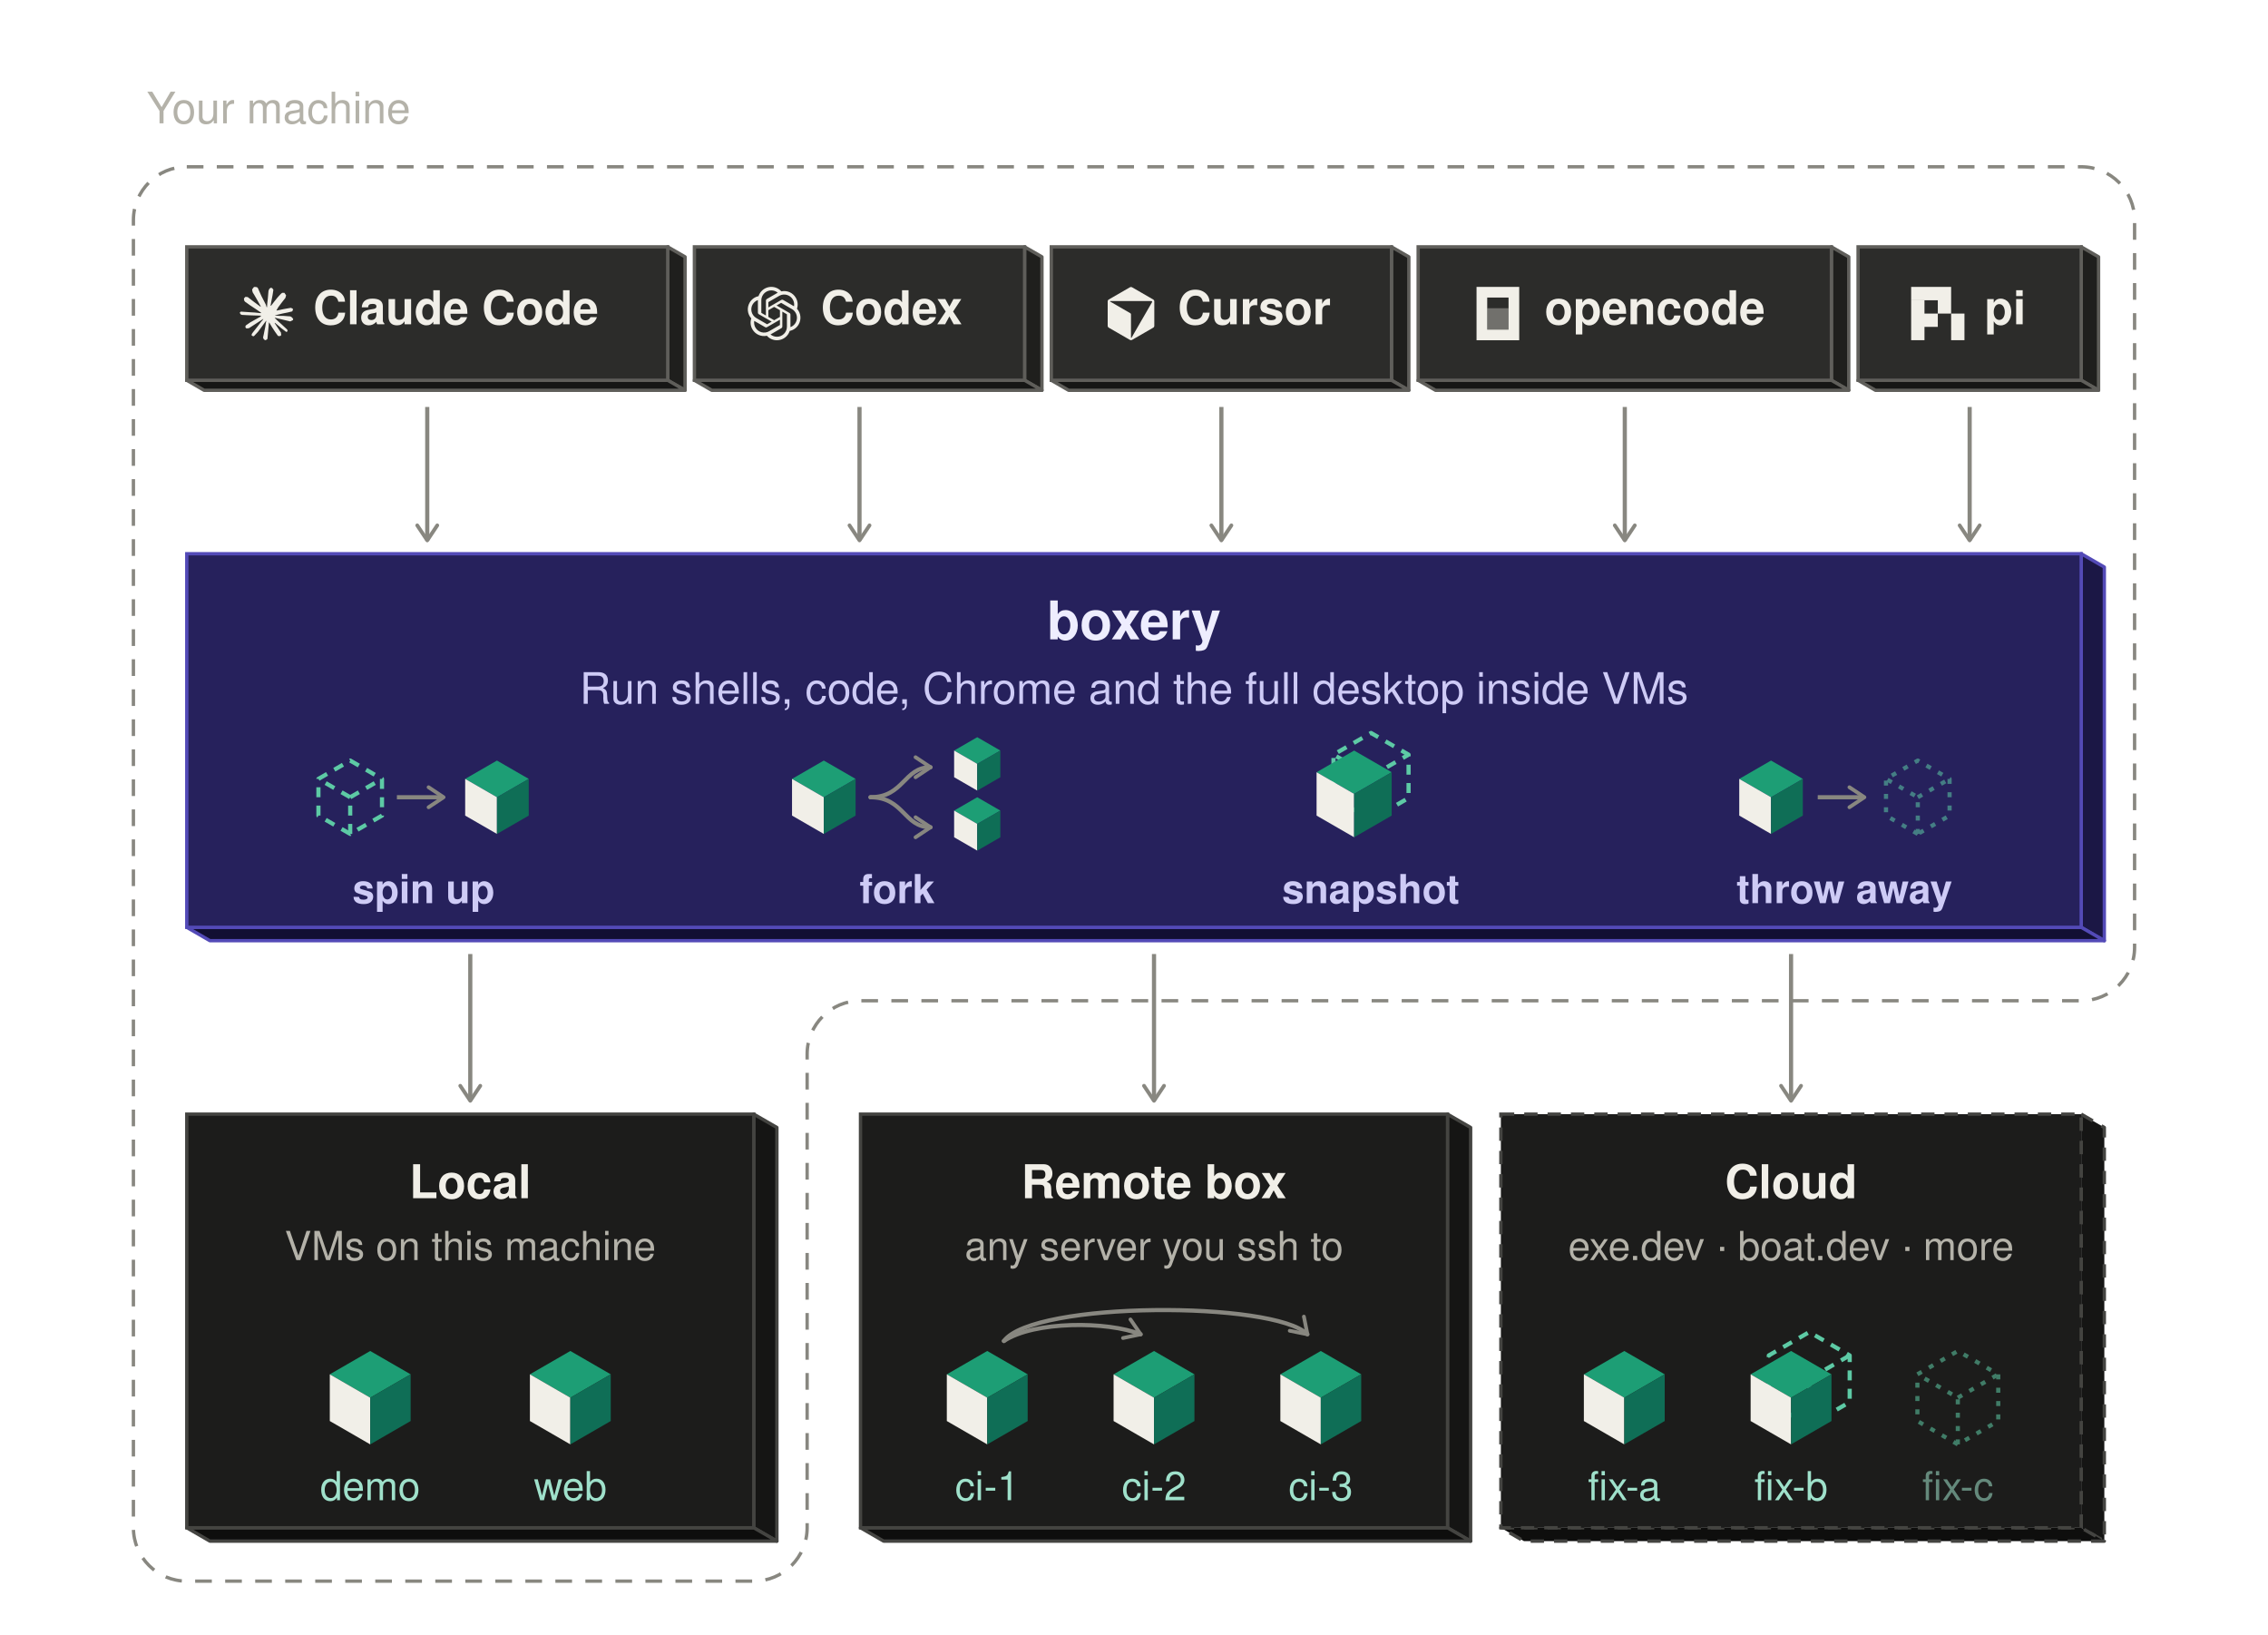
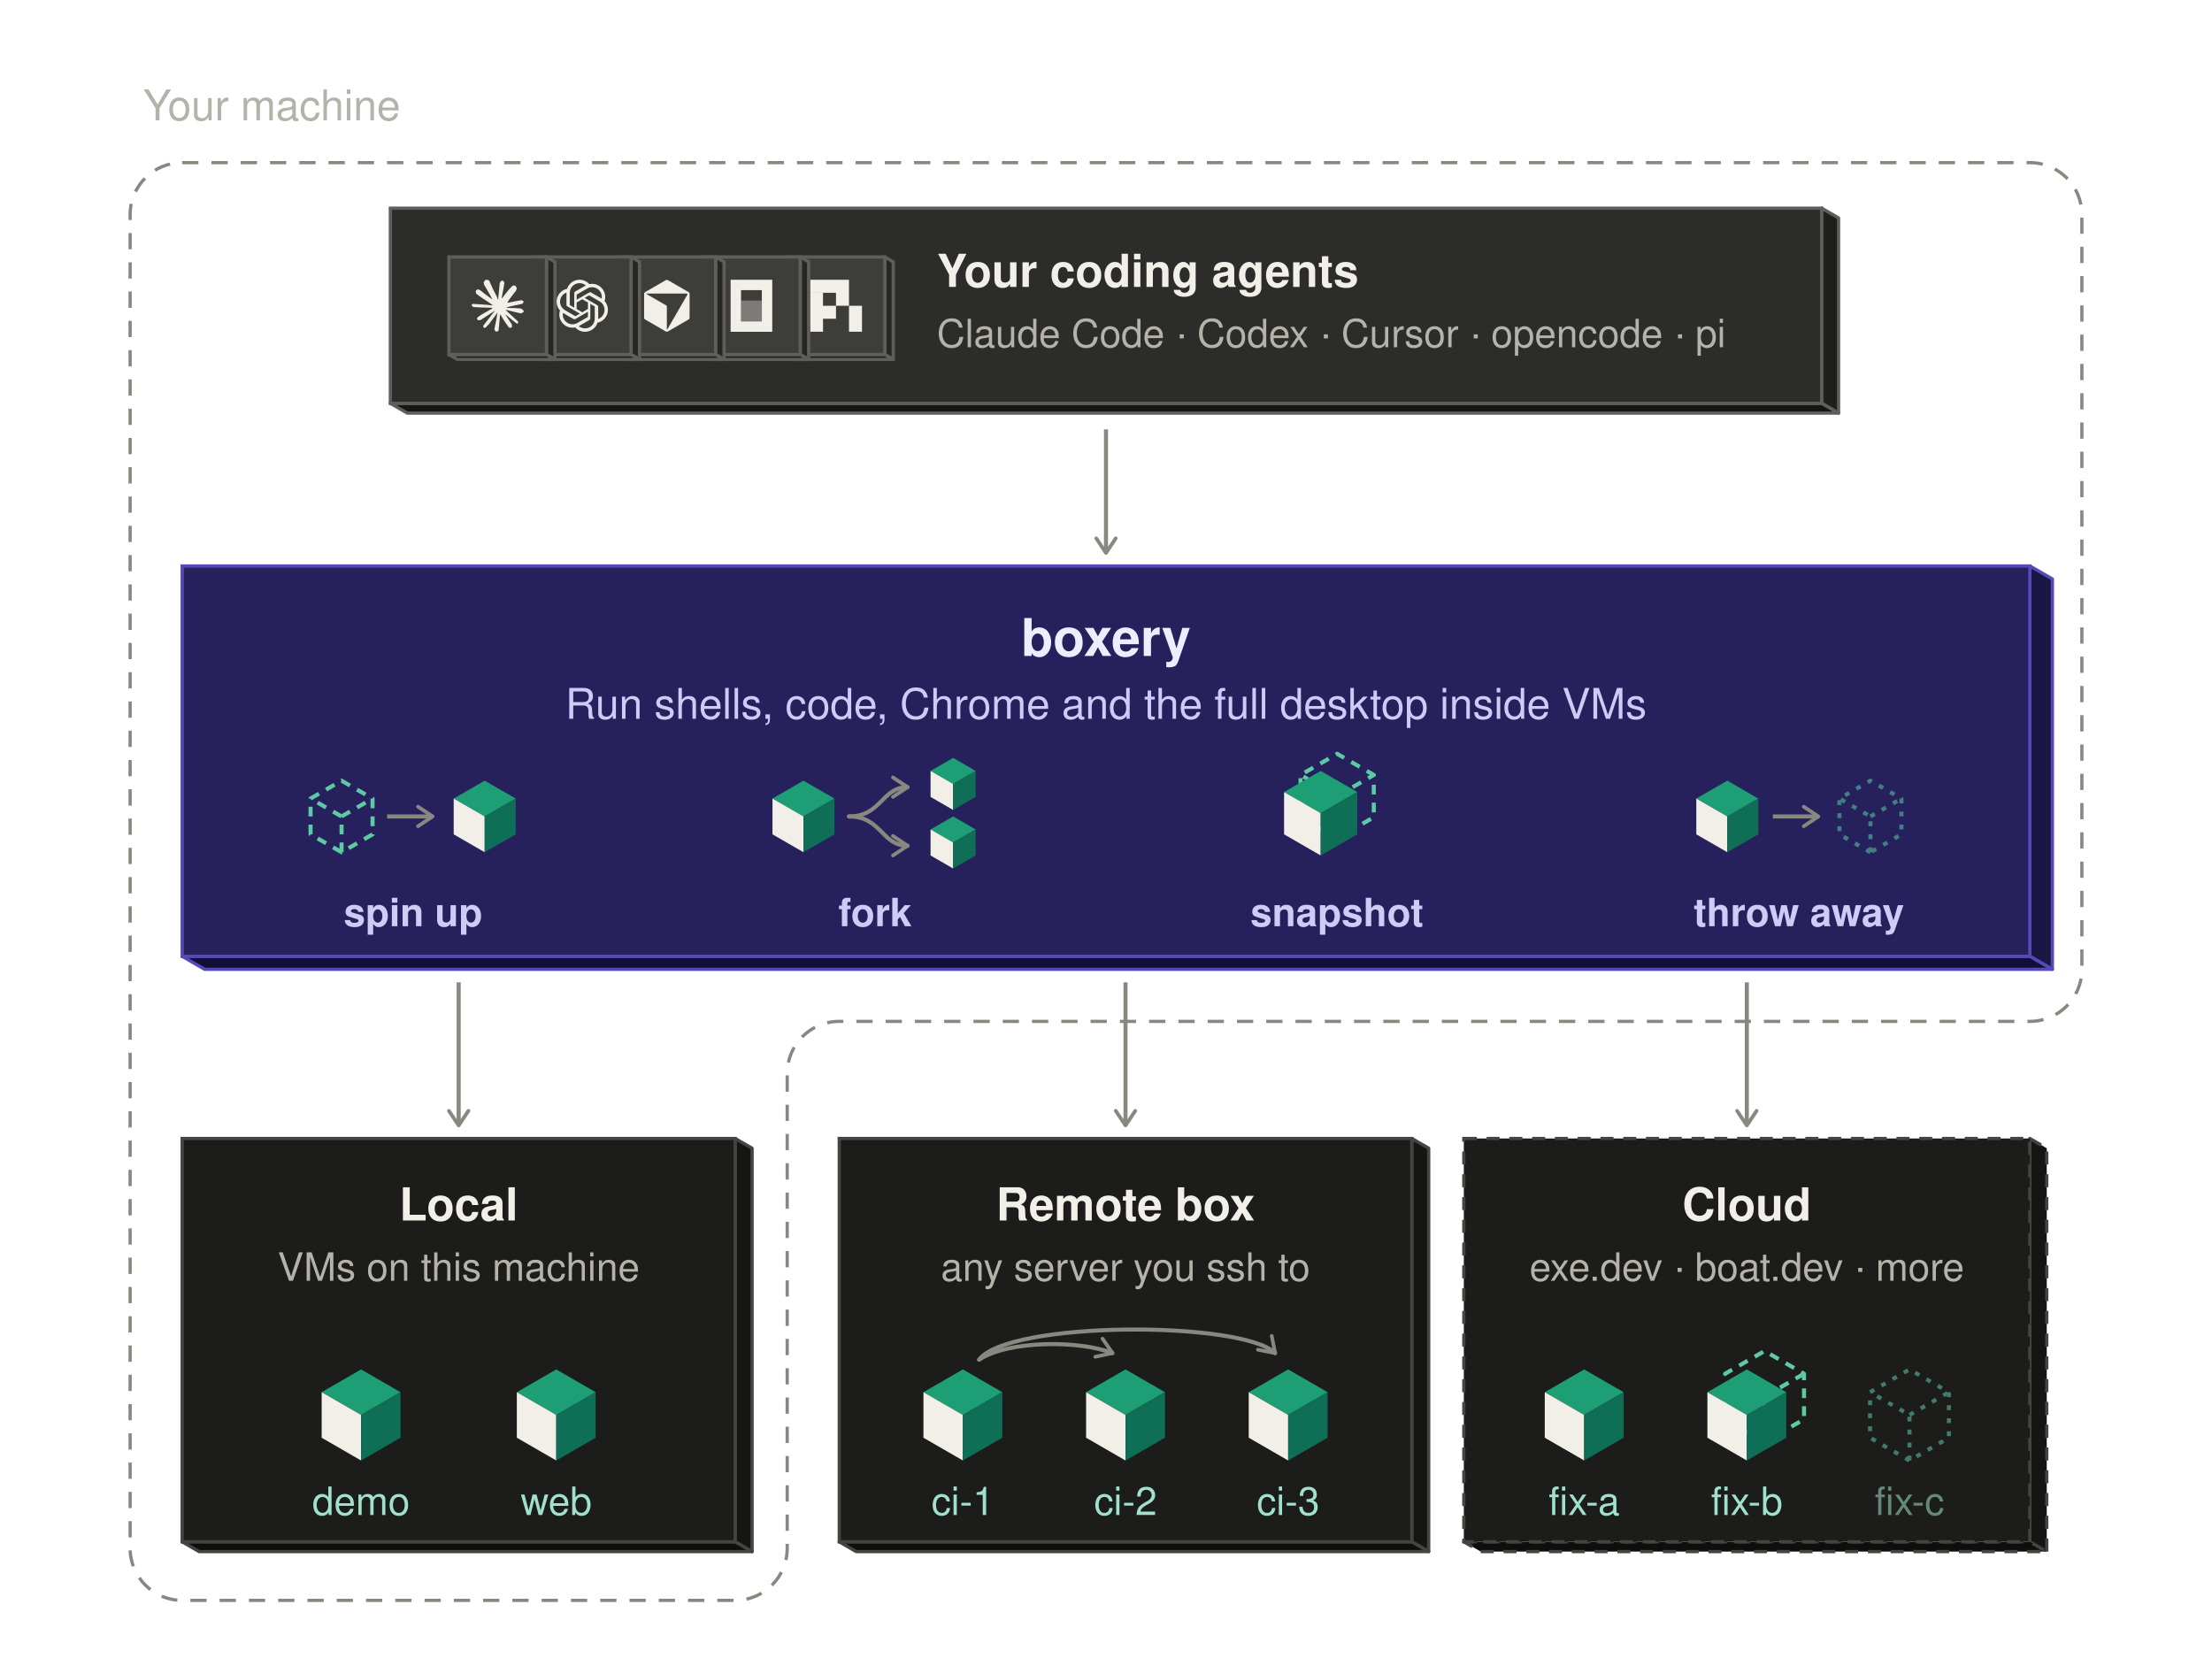
- <svg xmlns="http://www.w3.org/2000/svg" viewBox="0 0 680 490" width="680" height="490" role="img" aria-labelledby="t d">
+ <svg xmlns="http://www.w3.org/2000/svg" viewBox="0 0 680 512" width="680" height="512" role="img" aria-labelledby="t d">
  <defs>
    <marker id="arrow" viewBox="0 0 10 10" refX="8" refY="5" markerWidth="6" markerHeight="6" orient="auto-start-reverse">
      <path d="M2 1L8 5L2 9" fill="none" stroke="#888780" stroke-width="1.5" stroke-linecap="round" stroke-linejoin="round" />
    </marker>
  </defs>
  <g font-family="-apple-system, BlinkMacSystemFont, 'Segoe UI', Helvetica, Arial, sans-serif" text-anchor="middle" dominant-baseline="central">
    <text x="44" y="34" font-size="13" text-anchor="start" fill="#B4B2A9">Your machine</text>
-     <path d="M56 50 H624 A16 16 0 0 1 640 66 V284 A16 16 0 0 1 624 300 H258 A16 16 0 0 0 242 316 V458 A16 16 0 0 1 226 474 H56 A16 16 0 0 1 40 458 V66 A16 16 0 0 1 56 50 Z" fill="none" stroke="#888780" stroke-width="1" stroke-dasharray="5 4" />
-     <polygon points="200.20,74.00 205.40,77.00 205.40,117.00 200.20,114.00" fill="#1F1F1D" stroke="#5F5E5A" stroke-width="1" stroke-linejoin="round" />
-     <polygon points="56.00,114.00 200.20,114.00 205.40,117.00 61.20,117.00" fill="#161615" stroke="#5F5E5A" stroke-width="1" stroke-linejoin="round" />
-     <rect x="56" y="74" width="144.2" height="40" fill="#2C2C2A" stroke="#5F5E5A" />
-     <svg x="71.9" y="86" width="16" height="16" viewBox="0 0 24 24" fill="#F1EFE8">
-       <path d="m4.714 15.956 4.717-2.647.079-.231-.079-.128h-.231l-.789-.049-2.696-.073-2.337-.097-2.265-.121-.571-.121-.534-.704.055-.352.48-.322.686.061 1.518.103 2.277.158 1.651.097 2.447.255h.389l.055-.158-.134-.097-.103-.097L6.973 9.836l-2.55-1.688-1.336-.971-.723-.492-.364-.461-.158-1.008.656-.723.88.061.225.061.892.686 1.906 1.475 2.489 1.834.364.303.146-.103.018-.073-.164-.273-1.354-2.447-1.445-2.489-.643-1.032-.17-.619c-.061-.255-.103-.467-.103-.729L6.287.134 6.7 0l.996.134.419.364.619 1.415 1.002 2.228 1.554 3.03.455.898.243.832.091.255h.158v-.146l.128-1.706.237-2.095.231-2.696.079-.759.376-.911.747-.492.583.279.48.686-.067.443-.285 1.852-.559 2.902-.364 1.943h.212l.243-.243.984-1.305 1.651-2.064.729-.82.85-.905.546-.431h1.032l.759 1.129-.34 1.166-1.062 1.348-.88 1.141-1.263 1.7-.789 1.36.073.109.188-.018 2.853-.607 1.542-.279 1.84-.316.832.389.091.395-.328.807-1.967.486-2.307.461-3.436.814-.043.03.049.061 1.548.146.662.036h1.621l3.018.225.789.522.474.638-.079.486-1.214.619-1.639-.389-3.825-.911-1.311-.328h-.182v.109l1.093 1.069 2.003 1.809 2.507 2.331.128.577-.322.455-.34-.049-2.204-1.657-.85-.747-1.925-1.621h-.128v.17l.443.65 2.344 3.521.121 1.081-.17.352-.607.212-.668-.121-1.372-1.925L14.38 17.959l-1.141-1.943-.14.079-.674 7.255-.316.37-.729.279-.607-.461-.322-.747.322-1.475.389-1.925.316-1.53.285-1.9.17-.631-.012-.043-.14.018-1.433 1.967-2.18 2.945-1.724 1.846-.413.164-.716-.37.067-.662.401-.589 2.386-3.036 1.439-1.882.929-1.087-.006-.158h-.055l-6.338 4.116-1.129.146-.486-.455.061-.747.231-.243 1.906-1.311Z" />
-     </svg>
-     <text x="93.9" y="94" font-size="14" font-weight="600" text-anchor="start" fill="#F1EFE8">Claude Code</text>
-     <line x1="128.1" y1="122" x2="128.1" y2="162" stroke="#888780" stroke-width="1.25" marker-end="url(#arrow)" />
-     <polygon points="307.20,74.00 312.40,77.00 312.40,117.00 307.20,114.00" fill="#1F1F1D" stroke="#5F5E5A" stroke-width="1" stroke-linejoin="round" />
-     <polygon points="208.20,114.00 307.20,114.00 312.40,117.00 213.40,117.00" fill="#161615" stroke="#5F5E5A" stroke-width="1" stroke-linejoin="round" />
-     <rect x="208.2" y="74" width="99" height="40" fill="#2C2C2A" stroke="#5F5E5A" />
-     <svg x="224.1" y="86" width="16" height="16" viewBox="0 0 24 24" fill="#F1EFE8">
-       <path d="M22.282 9.821a5.985 5.985 0 0 0-.516-4.911 6.046 6.046 0 0 0-6.51-2.9A6.065 6.065 0 0 0 4.981 4.182a5.985 5.985 0 0 0-3.998 2.9 6.046 6.046 0 0 0 .743 7.097 5.98 5.98 0 0 0 .511 4.911 6.051 6.051 0 0 0 6.515 2.9A5.985 5.985 0 0 0 13.26 24a6.056 6.056 0 0 0 5.772-4.206 5.989 5.989 0 0 0 3.998-2.9 6.056 6.056 0 0 0-.748-7.073zm-9.022 12.608a4.476 4.476 0 0 1-2.876-1.041l.142-.08 4.778-2.758a.795.795 0 0 0 .393-.681v-6.737l2.02 1.169a.071.071 0 0 1 .038.052v5.583a4.504 4.504 0 0 1-4.495 4.494zm-9.661-4.125a4.471 4.471 0 0 1-.535-3.014l.142.085 4.783 2.758a.771.771 0 0 0 .781 0l5.843-3.369v2.332a.08.08 0 0 1-.033.061L9.74 19.95a4.499 4.499 0 0 1-6.141-1.646zM2.341 7.896a4.485 4.485 0 0 1 2.365-1.973V11.6a.766.766 0 0 0 .388.676l5.814 3.354-2.02 1.169a.076.076 0 0 1-.071 0l-4.83-2.787A4.504 4.504 0 0 1 2.341 7.872zm16.596 3.856L13.104 8.364 15.119 7.2a.076.076 0 0 1 .071 0l4.83 2.791a4.494 4.494 0 0 1-.676 8.104v-5.677a.79.79 0 0 0-.407-.667zm2.011-3.023l-.142-.085-4.774-2.782a.776.776 0 0 0-.785 0L9.409 9.23V6.897a.066.066 0 0 1 .028-.061l4.83-2.787a4.499 4.499 0 0 1 6.68 4.66zM8.306 12.863l-2.02-1.164a.08.08 0 0 1-.038-.057V6.074a4.499 4.499 0 0 1 7.376-3.454l-.142.081L8.704 5.459a.795.795 0 0 0-.393.681zm1.098-2.365l2.602-1.5 2.607 1.5v2.999l-2.597 1.5-2.607-1.5Z" />
-     </svg>
-     <text x="246.1" y="94" font-size="14" font-weight="600" text-anchor="start" fill="#F1EFE8">Codex</text>
-     <line x1="257.7" y1="122" x2="257.7" y2="162" stroke="#888780" stroke-width="1.25" marker-end="url(#arrow)" />
-     <polygon points="417.20,74.00 422.40,77.00 422.40,117.00 417.20,114.00" fill="#1F1F1D" stroke="#5F5E5A" stroke-width="1" stroke-linejoin="round" />
-     <polygon points="315.20,114.00 417.20,114.00 422.40,117.00 320.40,117.00" fill="#161615" stroke="#5F5E5A" stroke-width="1" stroke-linejoin="round" />
-     <rect x="315.2" y="74" width="102" height="40" fill="#2C2C2A" stroke="#5F5E5A" />
-     <svg x="331.1" y="86" width="16" height="16" viewBox="88 66 336 380" fill="#F1EFE8">
-       <path fill-rule="evenodd" d="m415.348 156.575-151.504-87.47c-4.865-2.809-10.868-2.809-15.733 0l-151.496 87.47c-4.09 2.361-6.615 6.728-6.615 11.458v176.383c0 4.73 2.525 9.097 6.615 11.459l151.503 87.469c4.865 2.81 10.868 2.81 15.733 0l151.504-87.469c4.09-2.362 6.615-6.729 6.615-11.459v-176.383c0-4.73-2.525-9.097-6.615-11.458zm-9.517 18.528-146.254 253.319c-.989 1.707-3.599 1.01-3.599-.967v-165.871c0-3.314-1.771-6.38-4.645-8.044l-143.644-82.932c-1.707-.989-1.01-3.599.967-3.599h292.51c4.153 0 6.749 4.502 4.672 8.101h-.007z" />
-     </svg>
-     <text x="353.1" y="94" font-size="14" font-weight="600" text-anchor="start" fill="#F1EFE8">Cursor</text>
-     <line x1="366.2" y1="122" x2="366.2" y2="162" stroke="#888780" stroke-width="1.25" marker-end="url(#arrow)" />
-     <polygon points="549.10,74.00 554.30,77.00 554.30,117.00 549.10,114.00" fill="#1F1F1D" stroke="#5F5E5A" stroke-width="1" stroke-linejoin="round" />
-     <polygon points="425.20,114.00 549.10,114.00 554.30,117.00 430.40,117.00" fill="#161615" stroke="#5F5E5A" stroke-width="1" stroke-linejoin="round" />
-     <rect x="425.2" y="74" width="123.9" height="40" fill="#2C2C2A" stroke="#5F5E5A" />
-     <svg x="441.1" y="86" width="16" height="16" viewBox="0 6 24 30" fill="#F1EFE8">
-       <path d="M18 30H6V18H18V30Z" opacity="0.35" />
-       <path d="M18 12H6V30H18V12ZM24 36H0V6H24V36Z" />
-     </svg>
-     <text x="463.1" y="94" font-size="14" font-weight="600" text-anchor="start" fill="#F1EFE8">opencode</text>
-     <line x1="487.15" y1="122" x2="487.15" y2="162" stroke="#888780" stroke-width="1.25" marker-end="url(#arrow)" />
-     <polygon points="624.00,74.00 629.20,77.00 629.20,117.00 624.00,114.00" fill="#1F1F1D" stroke="#5F5E5A" stroke-width="1" stroke-linejoin="round" />
-     <polygon points="557.10,114.00 624.00,114.00 629.20,117.00 562.30,117.00" fill="#161615" stroke="#5F5E5A" stroke-width="1" stroke-linejoin="round" />
-     <rect x="557.1" y="74" width="66.9" height="40" fill="#2C2C2A" stroke="#5F5E5A" />
-     <svg x="573" y="86" width="16" height="16" viewBox="165 165 470 470" fill="#F1EFE8">
+     <path d="M56 50 H624 A16 16 0 0 1 640 66 V298 A16 16 0 0 1 624 314 H258 A16 16 0 0 0 242 330 V476 A16 16 0 0 1 226 492 H56 A16 16 0 0 1 40 476 V66 A16 16 0 0 1 56 50 Z" fill="none" stroke="#888780" stroke-width="1" stroke-dasharray="5 4" />
+     <polygon points="560.00,64.00 565.20,67.00 565.20,127.00 560.00,124.00" fill="#1F1F1D" stroke="#5F5E5A" stroke-width="1" stroke-linejoin="round" />
+     <polygon points="120.00,124.00 560.00,124.00 565.20,127.00 125.20,127.00" fill="#161615" stroke="#5F5E5A" stroke-width="1" stroke-linejoin="round" />
+     <rect x="120" y="64" width="440" height="60" fill="#2C2C2A" stroke="#5F5E5A" />
+     <polygon points="272.00,79.00 274.60,80.50 274.60,110.50 272.00,109.00" fill="#262624" stroke="#5F5E5A" stroke-width="1" stroke-linejoin="round" />
+     <polygon points="242.00,109.00 272.00,109.00 274.60,110.50 244.60,110.50" fill="#1C1C1B" stroke="#5F5E5A" stroke-width="1" stroke-linejoin="round" />
+     <rect x="242" y="79" width="30" height="30" fill="#3D3D3A" stroke="#5F5E5A" />
+     <svg x="249" y="86" width="16" height="16" viewBox="165 165 470 470" fill="#F1EFE8">
      <path d="M165.29 165.29H517.36V400H400V282.65H165.29Z" />
      <path d="M165.29 282.65H282.65V400H400V517.36H282.65V634.72H165.29Z" />
      <path d="M517.36 400H634.72V634.72H517.36Z" />
    </svg>
-     <text x="595" y="94" font-size="14" font-weight="600" text-anchor="start" fill="#F1EFE8">pi</text>
-     <line x1="590.55" y1="122" x2="590.55" y2="162" stroke="#888780" stroke-width="1.25" marker-end="url(#arrow)" />
-     <polygon points="624.00,166.00 630.93,170.00 630.93,282.00 624.00,278.00" fill="#1B1745" stroke="#534AB7" stroke-width="1" stroke-linejoin="round" />
-     <polygon points="56.00,278.00 624.00,278.00 630.93,282.00 62.93,282.00" fill="#120F33" stroke="#534AB7" stroke-width="1" stroke-linejoin="round" />
-     <rect x="56" y="166" width="568" height="112" fill="#26215C" stroke="#534AB7" />
-     <text x="340" y="188" font-size="16" font-weight="600" fill="#EEEDFE">boxery</text>
-     <text x="340" y="208" font-size="13" fill="#CECBF6">Run shells, code, Chrome and the full desktop inside VMs</text>
+     <polygon points="246.00,79.00 248.60,80.50 248.60,110.50 246.00,109.00" fill="#262624" stroke="#5F5E5A" stroke-width="1" stroke-linejoin="round" />
+     <polygon points="216.00,109.00 246.00,109.00 248.60,110.50 218.60,110.50" fill="#1C1C1B" stroke="#5F5E5A" stroke-width="1" stroke-linejoin="round" />
+     <rect x="216" y="79" width="30" height="30" fill="#3D3D3A" stroke="#5F5E5A" />
+     <svg x="223" y="86" width="16" height="16" viewBox="0 6 24 30" fill="#F1EFE8">
+       <path d="M18 30H6V18H18V30Z" opacity="0.35" />
+       <path d="M18 12H6V30H18V12ZM24 36H0V6H24V36Z" />
+     </svg>
+     <polygon points="220.00,79.00 222.60,80.50 222.60,110.50 220.00,109.00" fill="#262624" stroke="#5F5E5A" stroke-width="1" stroke-linejoin="round" />
+     <polygon points="190.00,109.00 220.00,109.00 222.60,110.50 192.60,110.50" fill="#1C1C1B" stroke="#5F5E5A" stroke-width="1" stroke-linejoin="round" />
+     <rect x="190" y="79" width="30" height="30" fill="#3D3D3A" stroke="#5F5E5A" />
+     <svg x="197" y="86" width="16" height="16" viewBox="88 66 336 380" fill="#F1EFE8">
+       <path fill-rule="evenodd" d="m415.348 156.575-151.504-87.47c-4.865-2.809-10.868-2.809-15.733 0l-151.496 87.47c-4.09 2.361-6.615 6.728-6.615 11.458v176.383c0 4.73 2.525 9.097 6.615 11.459l151.503 87.469c4.865 2.81 10.868 2.81 15.733 0l151.504-87.469c4.09-2.362 6.615-6.729 6.615-11.459v-176.383c0-4.73-2.525-9.097-6.615-11.458zm-9.517 18.528-146.254 253.319c-.989 1.707-3.599 1.01-3.599-.967v-165.871c0-3.314-1.771-6.38-4.645-8.044l-143.644-82.932c-1.707-.989-1.01-3.599.967-3.599h292.51c4.153 0 6.749 4.502 4.672 8.101h-.007z" />
+     </svg>
+     <polygon points="194.00,79.00 196.60,80.50 196.60,110.50 194.00,109.00" fill="#262624" stroke="#5F5E5A" stroke-width="1" stroke-linejoin="round" />
+     <polygon points="164.00,109.00 194.00,109.00 196.60,110.50 166.60,110.50" fill="#1C1C1B" stroke="#5F5E5A" stroke-width="1" stroke-linejoin="round" />
+     <rect x="164" y="79" width="30" height="30" fill="#3D3D3A" stroke="#5F5E5A" />
+     <svg x="171" y="86" width="16" height="16" viewBox="0 0 24 24" fill="#F1EFE8">
+       <path d="M22.282 9.821a5.985 5.985 0 0 0-.516-4.911 6.046 6.046 0 0 0-6.51-2.9A6.065 6.065 0 0 0 4.981 4.182a5.985 5.985 0 0 0-3.998 2.9 6.046 6.046 0 0 0 .743 7.097 5.98 5.98 0 0 0 .511 4.911 6.051 6.051 0 0 0 6.515 2.9A5.985 5.985 0 0 0 13.26 24a6.056 6.056 0 0 0 5.772-4.206 5.989 5.989 0 0 0 3.998-2.9 6.056 6.056 0 0 0-.748-7.073zm-9.022 12.608a4.476 4.476 0 0 1-2.876-1.041l.142-.08 4.778-2.758a.795.795 0 0 0 .393-.681v-6.737l2.02 1.169a.071.071 0 0 1 .038.052v5.583a4.504 4.504 0 0 1-4.495 4.494zm-9.661-4.125a4.471 4.471 0 0 1-.535-3.014l.142.085 4.783 2.758a.771.771 0 0 0 .781 0l5.843-3.369v2.332a.08.08 0 0 1-.033.061L9.74 19.95a4.499 4.499 0 0 1-6.141-1.646zM2.341 7.896a4.485 4.485 0 0 1 2.365-1.973V11.6a.766.766 0 0 0 .388.676l5.814 3.354-2.02 1.169a.076.076 0 0 1-.071 0l-4.83-2.787A4.504 4.504 0 0 1 2.341 7.872zm16.596 3.856L13.104 8.364 15.119 7.2a.076.076 0 0 1 .071 0l4.83 2.791a4.494 4.494 0 0 1-.676 8.104v-5.677a.79.79 0 0 0-.407-.667zm2.011-3.023l-.142-.085-4.774-2.782a.776.776 0 0 0-.785 0L9.409 9.23V6.897a.066.066 0 0 1 .028-.061l4.83-2.787a4.499 4.499 0 0 1 6.68 4.66zM8.306 12.863l-2.02-1.164a.08.08 0 0 1-.038-.057V6.074a4.499 4.499 0 0 1 7.376-3.454l-.142.081L8.704 5.459a.795.795 0 0 0-.393.681zm1.098-2.365l2.602-1.5 2.607 1.5v2.999l-2.597 1.5-2.607-1.5Z" />
+     </svg>
+     <polygon points="168.00,79.00 170.60,80.50 170.60,110.50 168.00,109.00" fill="#262624" stroke="#5F5E5A" stroke-width="1" stroke-linejoin="round" />
+     <polygon points="138.00,109.00 168.00,109.00 170.60,110.50 140.60,110.50" fill="#1C1C1B" stroke="#5F5E5A" stroke-width="1" stroke-linejoin="round" />
+     <rect x="138" y="79" width="30" height="30" fill="#3D3D3A" stroke="#5F5E5A" />
+     <svg x="145" y="86" width="16" height="16" viewBox="0 0 24 24" fill="#F1EFE8">
+       <path d="m4.714 15.956 4.717-2.647.079-.231-.079-.128h-.231l-.789-.049-2.696-.073-2.337-.097-2.265-.121-.571-.121-.534-.704.055-.352.48-.322.686.061 1.518.103 2.277.158 1.651.097 2.447.255h.389l.055-.158-.134-.097-.103-.097L6.973 9.836l-2.55-1.688-1.336-.971-.723-.492-.364-.461-.158-1.008.656-.723.88.061.225.061.892.686 1.906 1.475 2.489 1.834.364.303.146-.103.018-.073-.164-.273-1.354-2.447-1.445-2.489-.643-1.032-.17-.619c-.061-.255-.103-.467-.103-.729L6.287.134 6.7 0l.996.134.419.364.619 1.415 1.002 2.228 1.554 3.03.455.898.243.832.091.255h.158v-.146l.128-1.706.237-2.095.231-2.696.079-.759.376-.911.747-.492.583.279.48.686-.067.443-.285 1.852-.559 2.902-.364 1.943h.212l.243-.243.984-1.305 1.651-2.064.729-.82.85-.905.546-.431h1.032l.759 1.129-.34 1.166-1.062 1.348-.88 1.141-1.263 1.7-.789 1.36.073.109.188-.018 2.853-.607 1.542-.279 1.84-.316.832.389.091.395-.328.807-1.967.486-2.307.461-3.436.814-.043.03.049.061 1.548.146.662.036h1.621l3.018.225.789.522.474.638-.079.486-1.214.619-1.639-.389-3.825-.911-1.311-.328h-.182v.109l1.093 1.069 2.003 1.809 2.507 2.331.128.577-.322.455-.34-.049-2.204-1.657-.85-.747-1.925-1.621h-.128v.17l.443.65 2.344 3.521.121 1.081-.17.352-.607.212-.668-.121-1.372-1.925L14.38 17.959l-1.141-1.943-.14.079-.674 7.255-.316.37-.729.279-.607-.461-.322-.747.322-1.475.389-1.925.316-1.53.285-1.9.17-.631-.012-.043-.14.018-1.433 1.967-2.18 2.945-1.724 1.846-.413.164-.716-.37.067-.662.401-.589 2.386-3.036 1.439-1.882.929-1.087-.006-.158h-.055l-6.338 4.116-1.129.146-.486-.455.061-.747.231-.243 1.906-1.311Z" />
+     </svg>
+     <text x="288" y="85" font-size="14" font-weight="600" text-anchor="start" fill="#F1EFE8">Your coding agents</text>
+     <text x="288" y="104" font-size="12" text-anchor="start" fill="#B4B2A9">Claude Code · Codex · Cursor · opencode · pi</text>
+     <line x1="340" y1="132" x2="340" y2="170" stroke="#888780" stroke-width="1.25" marker-end="url(#arrow)" />
+     <polygon points="624.00,174.00 630.93,178.00 630.93,298.00 624.00,294.00" fill="#1B1745" stroke="#534AB7" stroke-width="1" stroke-linejoin="round" />
+     <polygon points="56.00,294.00 624.00,294.00 630.93,298.00 62.93,298.00" fill="#120F33" stroke="#534AB7" stroke-width="1" stroke-linejoin="round" />
+     <rect x="56" y="174" width="568" height="120" fill="#26215C" stroke="#534AB7" />
+     <text x="340" y="198" font-size="16" font-weight="600" fill="#EEEDFE">boxery</text>
+     <text x="340" y="218" font-size="13" fill="#CECBF6">Run shells, code, Chrome and the full desktop inside VMs</text>
    <g fill="none" stroke="#5DCAA5" stroke-width="1.25" stroke-linejoin="round" stroke-dasharray="3 2.5">
-       <polygon points="105.00,250.00 95.47,244.50 95.47,233.50 105.00,228.00 114.53,233.50 114.53,244.50" />
-       <path d="M105.00 250.00 V239.00 L95.47 233.50 M105.00 239.00 L114.53 233.50" />
+       <polygon points="105.00,262.00 95.47,256.50 95.47,245.50 105.00,240.00 114.53,245.50 114.53,256.50" />
+       <path d="M105.00 262.00 V251.00 L95.47 245.50 M105.00 251.00 L114.53 245.50" />
    </g>
-     <line x1="119" y1="239" x2="133" y2="239" stroke="#888780" stroke-width="1.25" marker-end="url(#arrow)" />
-     <polygon points="149.00,239.00 158.53,233.50 149.00,228.00 139.47,233.50" fill="#1D9E75" />
-     <polygon points="149.00,250.00 139.47,244.50 139.47,233.50 149.00,239.00" fill="#F1EFE8" />
-     <polygon points="149.00,250.00 158.53,244.50 158.53,233.50 149.00,239.00" fill="#0F6E56" />
-     <text x="127" y="268" font-size="12" font-weight="600" fill="#CECBF6">spin up</text>
-     <polygon points="247.00,239.00 256.53,233.50 247.00,228.00 237.47,233.50" fill="#1D9E75" />
-     <polygon points="247.00,250.00 237.47,244.50 237.47,233.50 247.00,239.00" fill="#F1EFE8" />
-     <polygon points="247.00,250.00 256.53,244.50 256.53,233.50 247.00,239.00" fill="#0F6E56" />
-     <path d="M261.0 239 C271.0 239 271.0 230 279.0 230" fill="none" stroke="#888780" stroke-width="1.25" stroke-linecap="round" marker-end="url(#arrow)" />
-     <path d="M261.0 239 C271.0 239 271.0 248 279.0 248" fill="none" stroke="#888780" stroke-width="1.25" stroke-linecap="round" marker-end="url(#arrow)" />
-     <polygon points="293.00,229.00 299.93,225.00 293.00,221.00 286.07,225.00" fill="#1D9E75" />
-     <polygon points="293.00,237.00 286.07,233.00 286.07,225.00 293.00,229.00" fill="#F1EFE8" />
-     <polygon points="293.00,237.00 299.93,233.00 299.93,225.00 293.00,229.00" fill="#0F6E56" />
-     <polygon points="293.00,247.00 299.93,243.00 293.00,239.00 286.07,243.00" fill="#1D9E75" />
-     <polygon points="293.00,255.00 286.07,251.00 286.07,243.00 293.00,247.00" fill="#F1EFE8" />
-     <polygon points="293.00,255.00 299.93,251.00 299.93,243.00 293.00,247.00" fill="#0F6E56" />
-     <text x="269" y="268" font-size="12" font-weight="600" fill="#CECBF6">fork</text>
+     <line x1="119" y1="251" x2="133" y2="251" stroke="#888780" stroke-width="1.25" marker-end="url(#arrow)" />
+     <polygon points="149.00,251.00 158.53,245.50 149.00,240.00 139.47,245.50" fill="#1D9E75" />
+     <polygon points="149.00,262.00 139.47,256.50 139.47,245.50 149.00,251.00" fill="#F1EFE8" />
+     <polygon points="149.00,262.00 158.53,256.50 158.53,245.50 149.00,251.00" fill="#0F6E56" />
+     <text x="127" y="282" font-size="12" font-weight="600" fill="#CECBF6">spin up</text>
+     <polygon points="247.00,251.00 256.53,245.50 247.00,240.00 237.47,245.50" fill="#1D9E75" />
+     <polygon points="247.00,262.00 237.47,256.50 237.47,245.50 247.00,251.00" fill="#F1EFE8" />
+     <polygon points="247.00,262.00 256.53,256.50 256.53,245.50 247.00,251.00" fill="#0F6E56" />
+     <path d="M261.0 251 C271.0 251 271.0 242 279.0 242" fill="none" stroke="#888780" stroke-width="1.25" stroke-linecap="round" marker-end="url(#arrow)" />
+     <path d="M261.0 251 C271.0 251 271.0 260 279.0 260" fill="none" stroke="#888780" stroke-width="1.25" stroke-linecap="round" marker-end="url(#arrow)" />
+     <polygon points="293.00,241.00 299.93,237.00 293.00,233.00 286.07,237.00" fill="#1D9E75" />
+     <polygon points="293.00,249.00 286.07,245.00 286.07,237.00 293.00,241.00" fill="#F1EFE8" />
+     <polygon points="293.00,249.00 299.93,245.00 299.93,237.00 293.00,241.00" fill="#0F6E56" />
+     <polygon points="293.00,259.00 299.93,255.00 293.00,251.00 286.07,255.00" fill="#1D9E75" />
+     <polygon points="293.00,267.00 286.07,263.00 286.07,255.00 293.00,259.00" fill="#F1EFE8" />
+     <polygon points="293.00,267.00 299.93,263.00 299.93,255.00 293.00,259.00" fill="#0F6E56" />
+     <text x="269" y="282" font-size="12" font-weight="600" fill="#CECBF6">fork</text>
    <g fill="none" stroke="#5DCAA5" stroke-width="1.25" stroke-linejoin="round" stroke-dasharray="3 2.5">
-       <polygon points="411.07,245.73 399.81,239.23 399.81,226.23 411.07,219.73 422.32,226.23 422.32,239.23" />
-       <path d="M411.07 245.73 V232.73 L399.81 226.23 M411.07 232.73 L422.32 226.23" />
+       <polygon points="411.07,257.74 399.81,251.24 399.81,238.24 411.07,231.74 422.32,238.24 422.32,251.24" />
+       <path d="M411.07 257.74 V244.74 L399.81 238.24 M411.07 244.74 L422.32 238.24" />
    </g>
-     <polygon points="406.00,238.00 417.26,231.50 406.00,225.00 394.74,231.50" fill="#1D9E75" />
-     <polygon points="406.00,251.00 394.74,244.50 394.74,231.50 406.00,238.00" fill="#F1EFE8" />
-     <polygon points="406.00,251.00 417.26,244.50 417.26,231.50 406.00,238.00" fill="#0F6E56" />
-     <text x="411" y="268" font-size="12" font-weight="600" fill="#CECBF6">snapshot</text>
-     <polygon points="531.00,239.00 540.53,233.50 531.00,228.00 521.47,233.50" fill="#1D9E75" />
-     <polygon points="531.00,250.00 521.47,244.50 521.47,233.50 531.00,239.00" fill="#F1EFE8" />
-     <polygon points="531.00,250.00 540.53,244.50 540.53,233.50 531.00,239.00" fill="#0F6E56" />
-     <line x1="545" y1="239" x2="559" y2="239" stroke="#888780" stroke-width="1.25" marker-end="url(#arrow)" />
+     <polygon points="406.00,250.00 417.26,243.50 406.00,237.00 394.74,243.50" fill="#1D9E75" />
+     <polygon points="406.00,263.00 394.74,256.50 394.74,243.50 406.00,250.00" fill="#F1EFE8" />
+     <polygon points="406.00,263.00 417.26,256.50 417.26,243.50 406.00,250.00" fill="#0F6E56" />
+     <text x="411" y="282" font-size="12" font-weight="600" fill="#CECBF6">snapshot</text>
+     <polygon points="531.00,251.00 540.53,245.50 531.00,240.00 521.47,245.50" fill="#1D9E75" />
+     <polygon points="531.00,262.00 521.47,256.50 521.47,245.50 531.00,251.00" fill="#F1EFE8" />
+     <polygon points="531.00,262.00 540.53,256.50 540.53,245.50 531.00,251.00" fill="#0F6E56" />
+     <line x1="545" y1="251" x2="559" y2="251" stroke="#888780" stroke-width="1.25" marker-end="url(#arrow)" />
    <g fill="none" stroke="#5DCAA5" stroke-width="1.25" stroke-linejoin="round" stroke-dasharray="1.5 2.5" opacity="0.55">
-       <polygon points="575.00,250.00 565.47,244.50 565.47,233.50 575.00,228.00 584.53,233.50 584.53,244.50" />
-       <path d="M575.00 250.00 V239.00 L565.47 233.50 M575.00 239.00 L584.53 233.50" />
+       <polygon points="575.00,262.00 565.47,256.50 565.47,245.50 575.00,240.00 584.53,245.50 584.53,256.50" />
+       <path d="M575.00 262.00 V251.00 L565.47 245.50 M575.00 251.00 L584.53 245.50" />
    </g>
-     <text x="553" y="268" font-size="12" font-weight="600" fill="#CECBF6">throw away</text>
-     <line x1="141" y1="286" x2="141" y2="330" stroke="#888780" stroke-width="1.25" marker-end="url(#arrow)" />
-     <polygon points="226.00,334.00 232.93,338.00 232.93,462.00 226.00,458.00" fill="#151514" stroke="#444441" stroke-width="1" stroke-linejoin="round" />
-     <polygon points="56.00,458.00 226.00,458.00 232.93,462.00 62.93,462.00" fill="#0E0E0D" stroke="#444441" stroke-width="1" stroke-linejoin="round" />
-     <rect x="56" y="334" width="170" height="124" fill="#1C1C1B" stroke="#444441" />
-     <text x="141" y="356" font-size="14" font-weight="600" fill="#F1EFE8">Local</text>
-     <text x="141" y="375" font-size="12" fill="#B4B2A9">VMs on this machine</text>
-     <polygon points="111.00,419.00 123.12,412.00 111.00,405.00 98.88,412.00" fill="#1D9E75" />
-     <polygon points="111.00,433.00 98.88,426.00 98.88,412.00 111.00,419.00" fill="#F1EFE8" />
-     <polygon points="111.00,433.00 123.12,426.00 123.12,412.00 111.00,419.00" fill="#0F6E56" />
-     <text x="111" y="447" font-size="12" fill="#9FE1CB">demo</text>
-     <polygon points="171.00,419.00 183.12,412.00 171.00,405.00 158.88,412.00" fill="#1D9E75" />
-     <polygon points="171.00,433.00 158.88,426.00 158.88,412.00 171.00,419.00" fill="#F1EFE8" />
-     <polygon points="171.00,433.00 183.12,426.00 183.12,412.00 171.00,419.00" fill="#0F6E56" />
-     <text x="171" y="447" font-size="12" fill="#9FE1CB">web</text>
-     <line x1="346" y1="286" x2="346" y2="330" stroke="#888780" stroke-width="1.25" marker-end="url(#arrow)" />
-     <polygon points="434.00,334.00 440.93,338.00 440.93,462.00 434.00,458.00" fill="#151514" stroke="#444441" stroke-width="1" stroke-linejoin="round" />
-     <polygon points="258.00,458.00 434.00,458.00 440.93,462.00 264.93,462.00" fill="#0E0E0D" stroke="#444441" stroke-width="1" stroke-linejoin="round" />
-     <rect x="258" y="334" width="176" height="124" fill="#1C1C1B" stroke="#444441" />
-     <text x="346" y="356" font-size="14" font-weight="600" fill="#F1EFE8">Remote box</text>
-     <text x="346" y="375" font-size="12" fill="#B4B2A9">any server you ssh to</text>
-     <path d="M301.0 402 C310.0 396 332.0 396 342.0 400" fill="none" stroke="#888780" stroke-width="1.25" stroke-linecap="round" marker-end="url(#arrow)" />
-     <path d="M301.0 402 C310.0 390 382.0 390 392.0 400" fill="none" stroke="#888780" stroke-width="1.25" stroke-linecap="round" marker-end="url(#arrow)" />
-     <polygon points="296.00,419.00 308.12,412.00 296.00,405.00 283.88,412.00" fill="#1D9E75" />
-     <polygon points="296.00,433.00 283.88,426.00 283.88,412.00 296.00,419.00" fill="#F1EFE8" />
-     <polygon points="296.00,433.00 308.12,426.00 308.12,412.00 296.00,419.00" fill="#0F6E56" />
-     <text x="296" y="447" font-size="12" fill="#9FE1CB">ci-1</text>
-     <polygon points="346.00,419.00 358.12,412.00 346.00,405.00 333.88,412.00" fill="#1D9E75" />
-     <polygon points="346.00,433.00 333.88,426.00 333.88,412.00 346.00,419.00" fill="#F1EFE8" />
-     <polygon points="346.00,433.00 358.12,426.00 358.12,412.00 346.00,419.00" fill="#0F6E56" />
-     <text x="346" y="447" font-size="12" fill="#9FE1CB">ci-2</text>
-     <polygon points="396.00,419.00 408.12,412.00 396.00,405.00 383.88,412.00" fill="#1D9E75" />
-     <polygon points="396.00,433.00 383.88,426.00 383.88,412.00 396.00,419.00" fill="#F1EFE8" />
-     <polygon points="396.00,433.00 408.12,426.00 408.12,412.00 396.00,419.00" fill="#0F6E56" />
-     <text x="396" y="447" font-size="12" fill="#9FE1CB">ci-3</text>
-     <line x1="537" y1="286" x2="537" y2="330" stroke="#888780" stroke-width="1.25" marker-end="url(#arrow)" />
-     <polygon points="624.00,334.00 630.93,338.00 630.93,462.00 624.00,458.00" fill="#151514" stroke="#444441" stroke-width="1" stroke-linejoin="round" stroke-dasharray="4 3" />
-     <polygon points="450.00,458.00 624.00,458.00 630.93,462.00 456.93,462.00" fill="#0E0E0D" stroke="#444441" stroke-width="1" stroke-linejoin="round" stroke-dasharray="4 3" />
-     <rect x="450" y="334" width="174" height="124" fill="#1C1C1B" stroke="#444441" stroke-dasharray="4 3" />
-     <text x="537" y="356" font-size="14" font-weight="600" fill="#F1EFE8">Cloud</text>
-     <text x="537" y="375" font-size="12" fill="#B4B2A9">exe.dev · boat.dev · more</text>
-     <polygon points="487.00,419.00 499.12,412.00 487.00,405.00 474.88,412.00" fill="#1D9E75" />
-     <polygon points="487.00,433.00 474.88,426.00 474.88,412.00 487.00,419.00" fill="#F1EFE8" />
-     <polygon points="487.00,433.00 499.12,426.00 499.12,412.00 487.00,419.00" fill="#0F6E56" />
-     <text x="487" y="447" font-size="12" fill="#9FE1CB">fix-a</text>
+     <text x="553" y="282" font-size="12" font-weight="600" fill="#CECBF6">throw away</text>
+     <line x1="141" y1="302" x2="141" y2="346" stroke="#888780" stroke-width="1.25" marker-end="url(#arrow)" />
+     <polygon points="226.00,350.00 231.20,353.00 231.20,477.00 226.00,474.00" fill="#151514" stroke="#444441" stroke-width="1" stroke-linejoin="round" />
+     <polygon points="56.00,474.00 226.00,474.00 231.20,477.00 61.20,477.00" fill="#0E0E0D" stroke="#444441" stroke-width="1" stroke-linejoin="round" />
+     <rect x="56" y="350" width="170" height="124" fill="#1C1C1B" stroke="#444441" />
+     <text x="141" y="372" font-size="14" font-weight="600" fill="#F1EFE8">Local</text>
+     <text x="141" y="391" font-size="12" fill="#B4B2A9">VMs on this machine</text>
+     <polygon points="111.00,435.00 123.12,428.00 111.00,421.00 98.88,428.00" fill="#1D9E75" />
+     <polygon points="111.00,449.00 98.88,442.00 98.88,428.00 111.00,435.00" fill="#F1EFE8" />
+     <polygon points="111.00,449.00 123.12,442.00 123.12,428.00 111.00,435.00" fill="#0F6E56" />
+     <text x="111" y="463" font-size="12" fill="#9FE1CB">demo</text>
+     <polygon points="171.00,435.00 183.12,428.00 171.00,421.00 158.88,428.00" fill="#1D9E75" />
+     <polygon points="171.00,449.00 158.88,442.00 158.88,428.00 171.00,435.00" fill="#F1EFE8" />
+     <polygon points="171.00,449.00 183.12,442.00 183.12,428.00 171.00,435.00" fill="#0F6E56" />
+     <text x="171" y="463" font-size="12" fill="#9FE1CB">web</text>
+     <line x1="346" y1="302" x2="346" y2="346" stroke="#888780" stroke-width="1.25" marker-end="url(#arrow)" />
+     <polygon points="434.00,350.00 439.20,353.00 439.20,477.00 434.00,474.00" fill="#151514" stroke="#444441" stroke-width="1" stroke-linejoin="round" />
+     <polygon points="258.00,474.00 434.00,474.00 439.20,477.00 263.20,477.00" fill="#0E0E0D" stroke="#444441" stroke-width="1" stroke-linejoin="round" />
+     <rect x="258" y="350" width="176" height="124" fill="#1C1C1B" stroke="#444441" />
+     <text x="346" y="372" font-size="14" font-weight="600" fill="#F1EFE8">Remote box</text>
+     <text x="346" y="391" font-size="12" fill="#B4B2A9">any server you ssh to</text>
+     <path d="M301.0 418 C310.0 412 332.0 412 342.0 416" fill="none" stroke="#888780" stroke-width="1.25" stroke-linecap="round" marker-end="url(#arrow)" />
+     <path d="M301.0 418 C310.0 406 382.0 406 392.0 416" fill="none" stroke="#888780" stroke-width="1.25" stroke-linecap="round" marker-end="url(#arrow)" />
+     <polygon points="296.00,435.00 308.12,428.00 296.00,421.00 283.88,428.00" fill="#1D9E75" />
+     <polygon points="296.00,449.00 283.88,442.00 283.88,428.00 296.00,435.00" fill="#F1EFE8" />
+     <polygon points="296.00,449.00 308.12,442.00 308.12,428.00 296.00,435.00" fill="#0F6E56" />
+     <text x="296" y="463" font-size="12" fill="#9FE1CB">ci-1</text>
+     <polygon points="346.00,435.00 358.12,428.00 346.00,421.00 333.88,428.00" fill="#1D9E75" />
+     <polygon points="346.00,449.00 333.88,442.00 333.88,428.00 346.00,435.00" fill="#F1EFE8" />
+     <polygon points="346.00,449.00 358.12,442.00 358.12,428.00 346.00,435.00" fill="#0F6E56" />
+     <text x="346" y="463" font-size="12" fill="#9FE1CB">ci-2</text>
+     <polygon points="396.00,435.00 408.12,428.00 396.00,421.00 383.88,428.00" fill="#1D9E75" />
+     <polygon points="396.00,449.00 383.88,442.00 383.88,428.00 396.00,435.00" fill="#F1EFE8" />
+     <polygon points="396.00,449.00 408.12,442.00 408.12,428.00 396.00,435.00" fill="#0F6E56" />
+     <text x="396" y="463" font-size="12" fill="#9FE1CB">ci-3</text>
+     <line x1="537" y1="302" x2="537" y2="346" stroke="#888780" stroke-width="1.25" marker-end="url(#arrow)" />
+     <polygon points="624.00,350.00 629.20,353.00 629.20,477.00 624.00,474.00" fill="#151514" stroke="#444441" stroke-width="1" stroke-linejoin="round" stroke-dasharray="4 3" />
+     <polygon points="450.00,474.00 624.00,474.00 629.20,477.00 455.20,477.00" fill="#0E0E0D" stroke="#444441" stroke-width="1" stroke-linejoin="round" stroke-dasharray="4 3" />
+     <rect x="450" y="350" width="174" height="124" fill="#1C1C1B" stroke="#444441" stroke-dasharray="4 3" />
+     <text x="537" y="372" font-size="14" font-weight="600" fill="#F1EFE8">Cloud</text>
+     <text x="537" y="391" font-size="12" fill="#B4B2A9">exe.dev · boat.dev · more</text>
+     <polygon points="487.00,435.00 499.12,428.00 487.00,421.00 474.88,428.00" fill="#1D9E75" />
+     <polygon points="487.00,449.00 474.88,442.00 474.88,428.00 487.00,435.00" fill="#F1EFE8" />
+     <polygon points="487.00,449.00 499.12,442.00 499.12,428.00 487.00,435.00" fill="#0F6E56" />
+     <text x="487" y="463" font-size="12" fill="#9FE1CB">fix-a</text>
    <g fill="none" stroke="#5DCAA5" stroke-width="1.25" stroke-linejoin="round" stroke-dasharray="3 2.5">
-       <polygon points="542.46,427.33 530.33,420.33 530.33,406.33 542.46,399.33 554.58,406.33 554.58,420.33" />
-       <path d="M542.46 427.33 V413.33 L530.33 406.33 M542.46 413.33 L554.58 406.33" />
+       <polygon points="542.46,443.33 530.33,436.33 530.33,422.33 542.46,415.33 554.58,422.33 554.58,436.33" />
+       <path d="M542.46 443.33 V429.33 L530.33 422.33 M542.46 429.33 L554.58 422.33" />
    </g>
-     <polygon points="537.00,419.00 549.12,412.00 537.00,405.00 524.88,412.00" fill="#1D9E75" />
-     <polygon points="537.00,433.00 524.88,426.00 524.88,412.00 537.00,419.00" fill="#F1EFE8" />
-     <polygon points="537.00,433.00 549.12,426.00 549.12,412.00 537.00,419.00" fill="#0F6E56" />
-     <text x="537" y="447" font-size="12" fill="#9FE1CB">fix-b</text>
+     <polygon points="537.00,435.00 549.12,428.00 537.00,421.00 524.88,428.00" fill="#1D9E75" />
+     <polygon points="537.00,449.00 524.88,442.00 524.88,428.00 537.00,435.00" fill="#F1EFE8" />
+     <polygon points="537.00,449.00 549.12,442.00 549.12,428.00 537.00,435.00" fill="#0F6E56" />
+     <text x="537" y="463" font-size="12" fill="#9FE1CB">fix-b</text>
    <g fill="none" stroke="#5DCAA5" stroke-width="1.25" stroke-linejoin="round" stroke-dasharray="1.5 2.5" opacity="0.55">
-       <polygon points="587.00,433.00 574.88,426.00 574.88,412.00 587.00,405.00 599.12,412.00 599.12,426.00" />
-       <path d="M587.00 433.00 V419.00 L574.88 412.00 M587.00 419.00 L599.12 412.00" />
+       <polygon points="587.00,449.00 574.88,442.00 574.88,428.00 587.00,421.00 599.12,428.00 599.12,442.00" />
+       <path d="M587.00 449.00 V435.00 L574.88 428.00 M587.00 435.00 L599.12 428.00" />
    </g>
-     <text x="587" y="447" font-size="12" opacity="0.55" fill="#9FE1CB">fix-c</text>
+     <text x="587" y="463" font-size="12" opacity="0.55" fill="#9FE1CB">fix-c</text>
  </g>
</svg>
